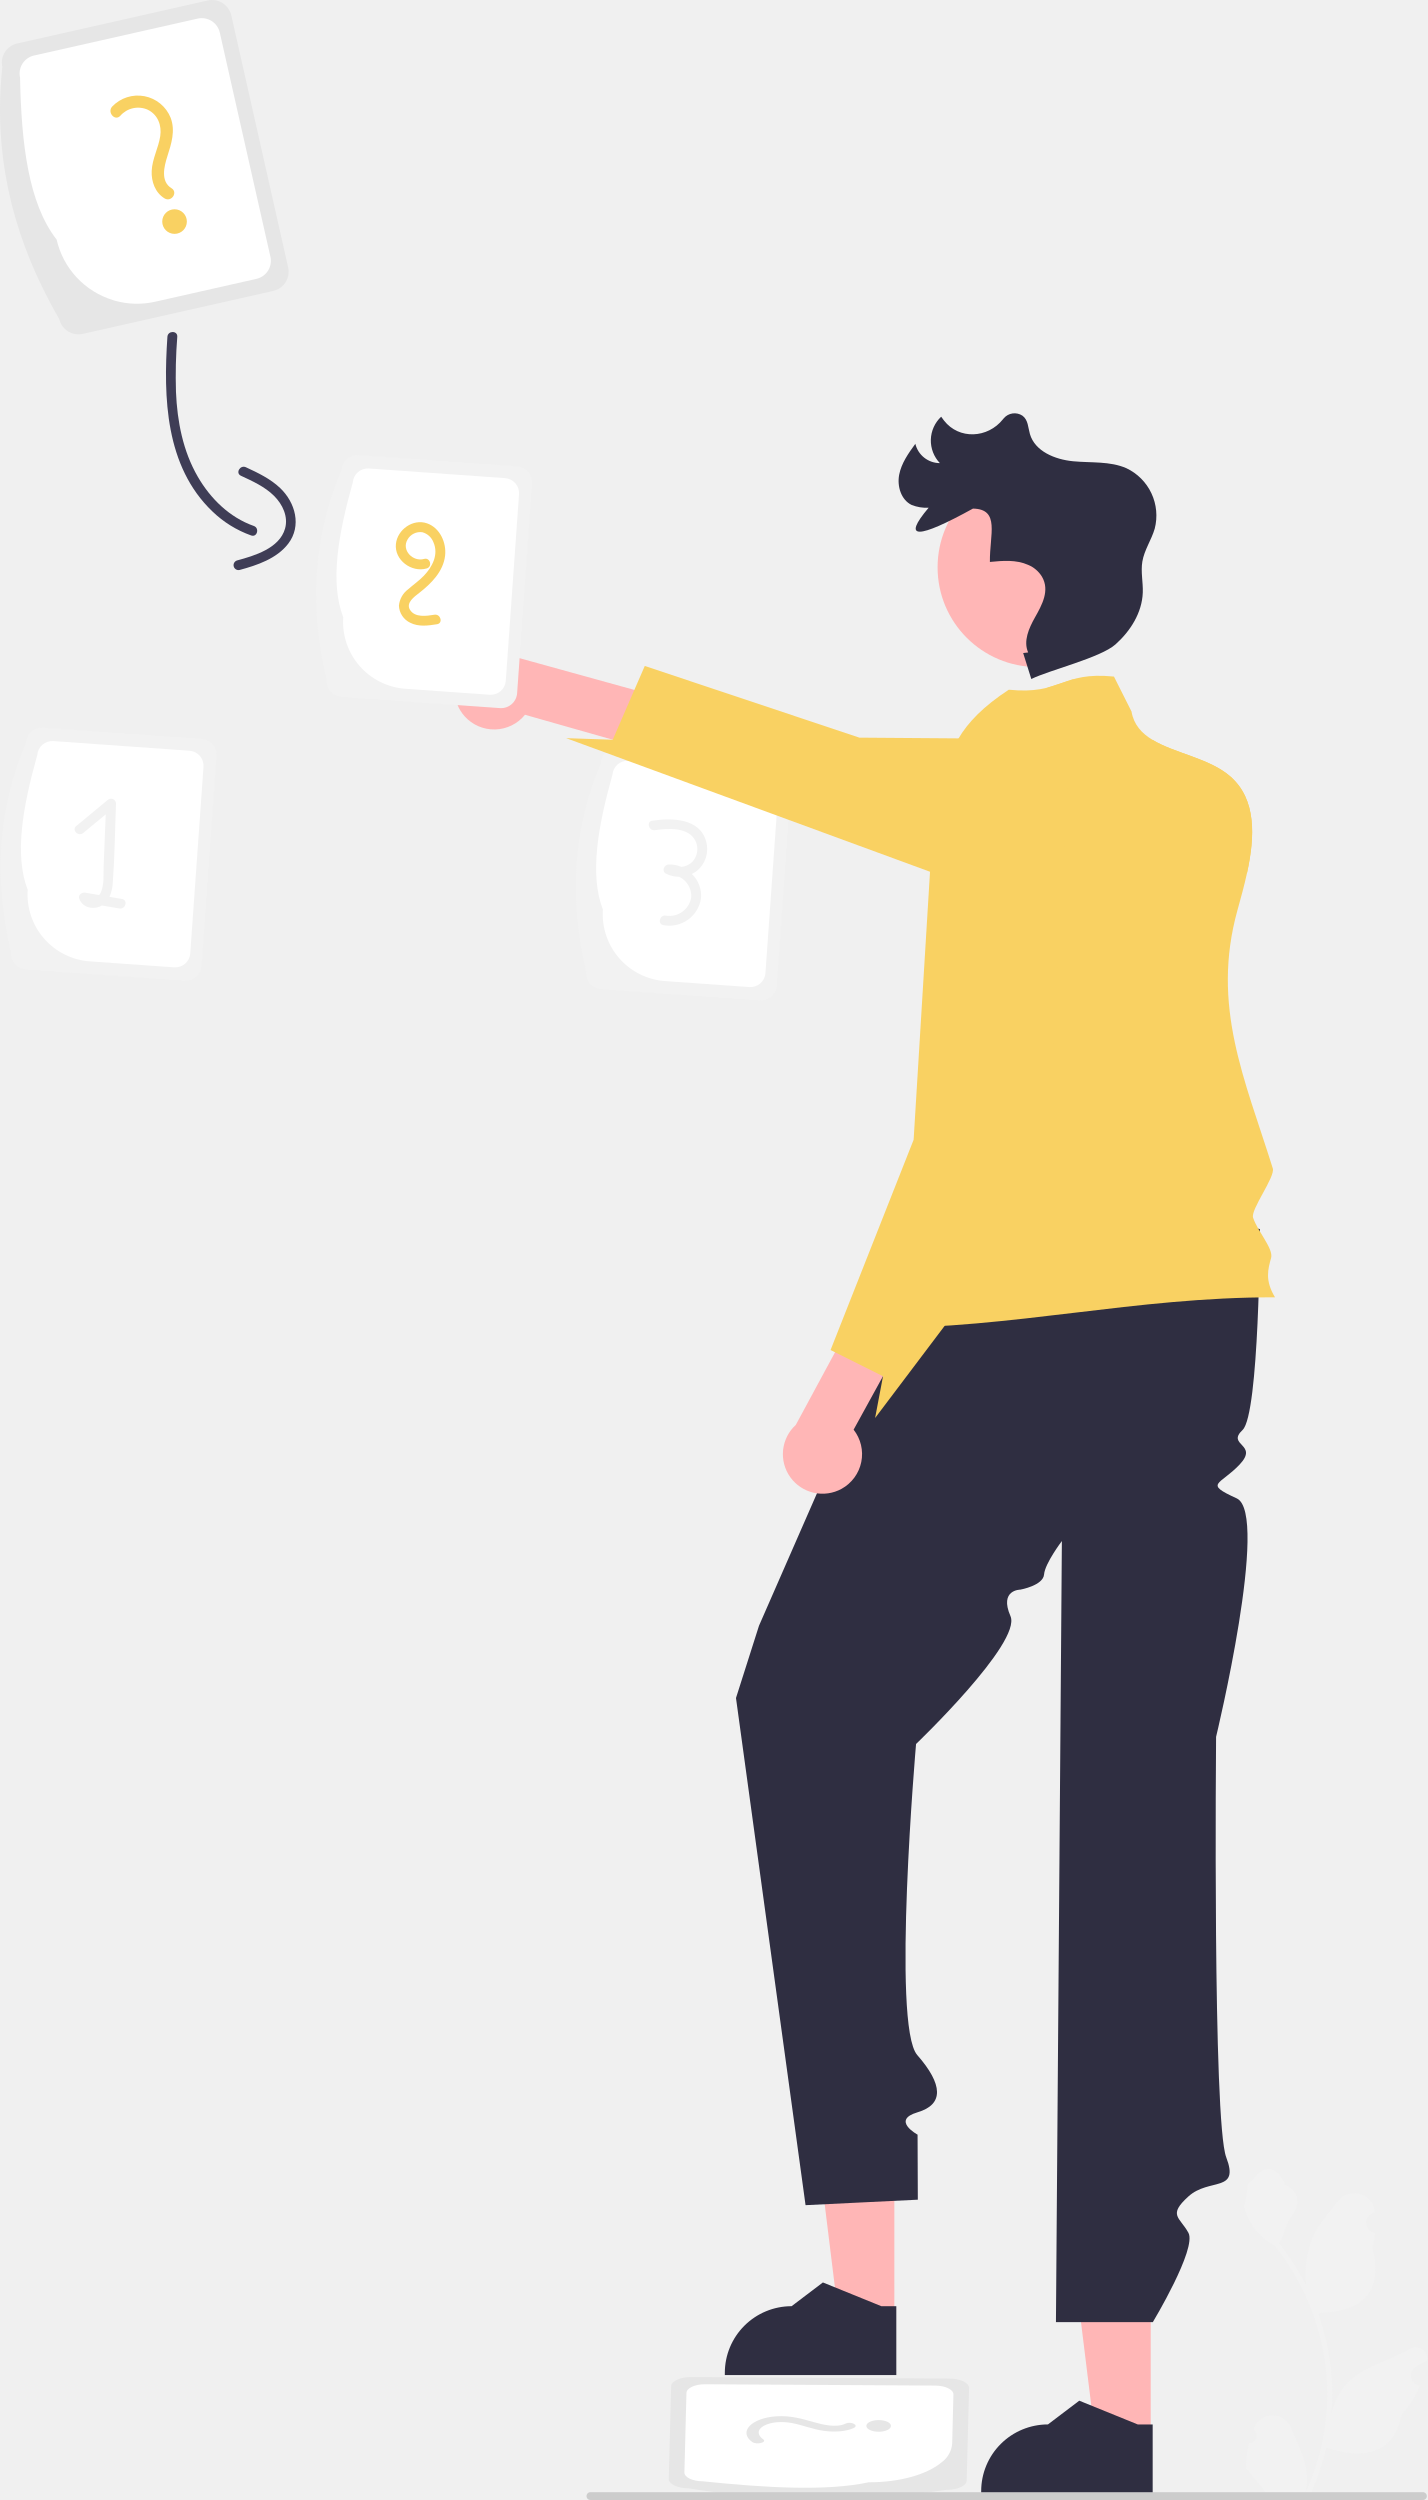
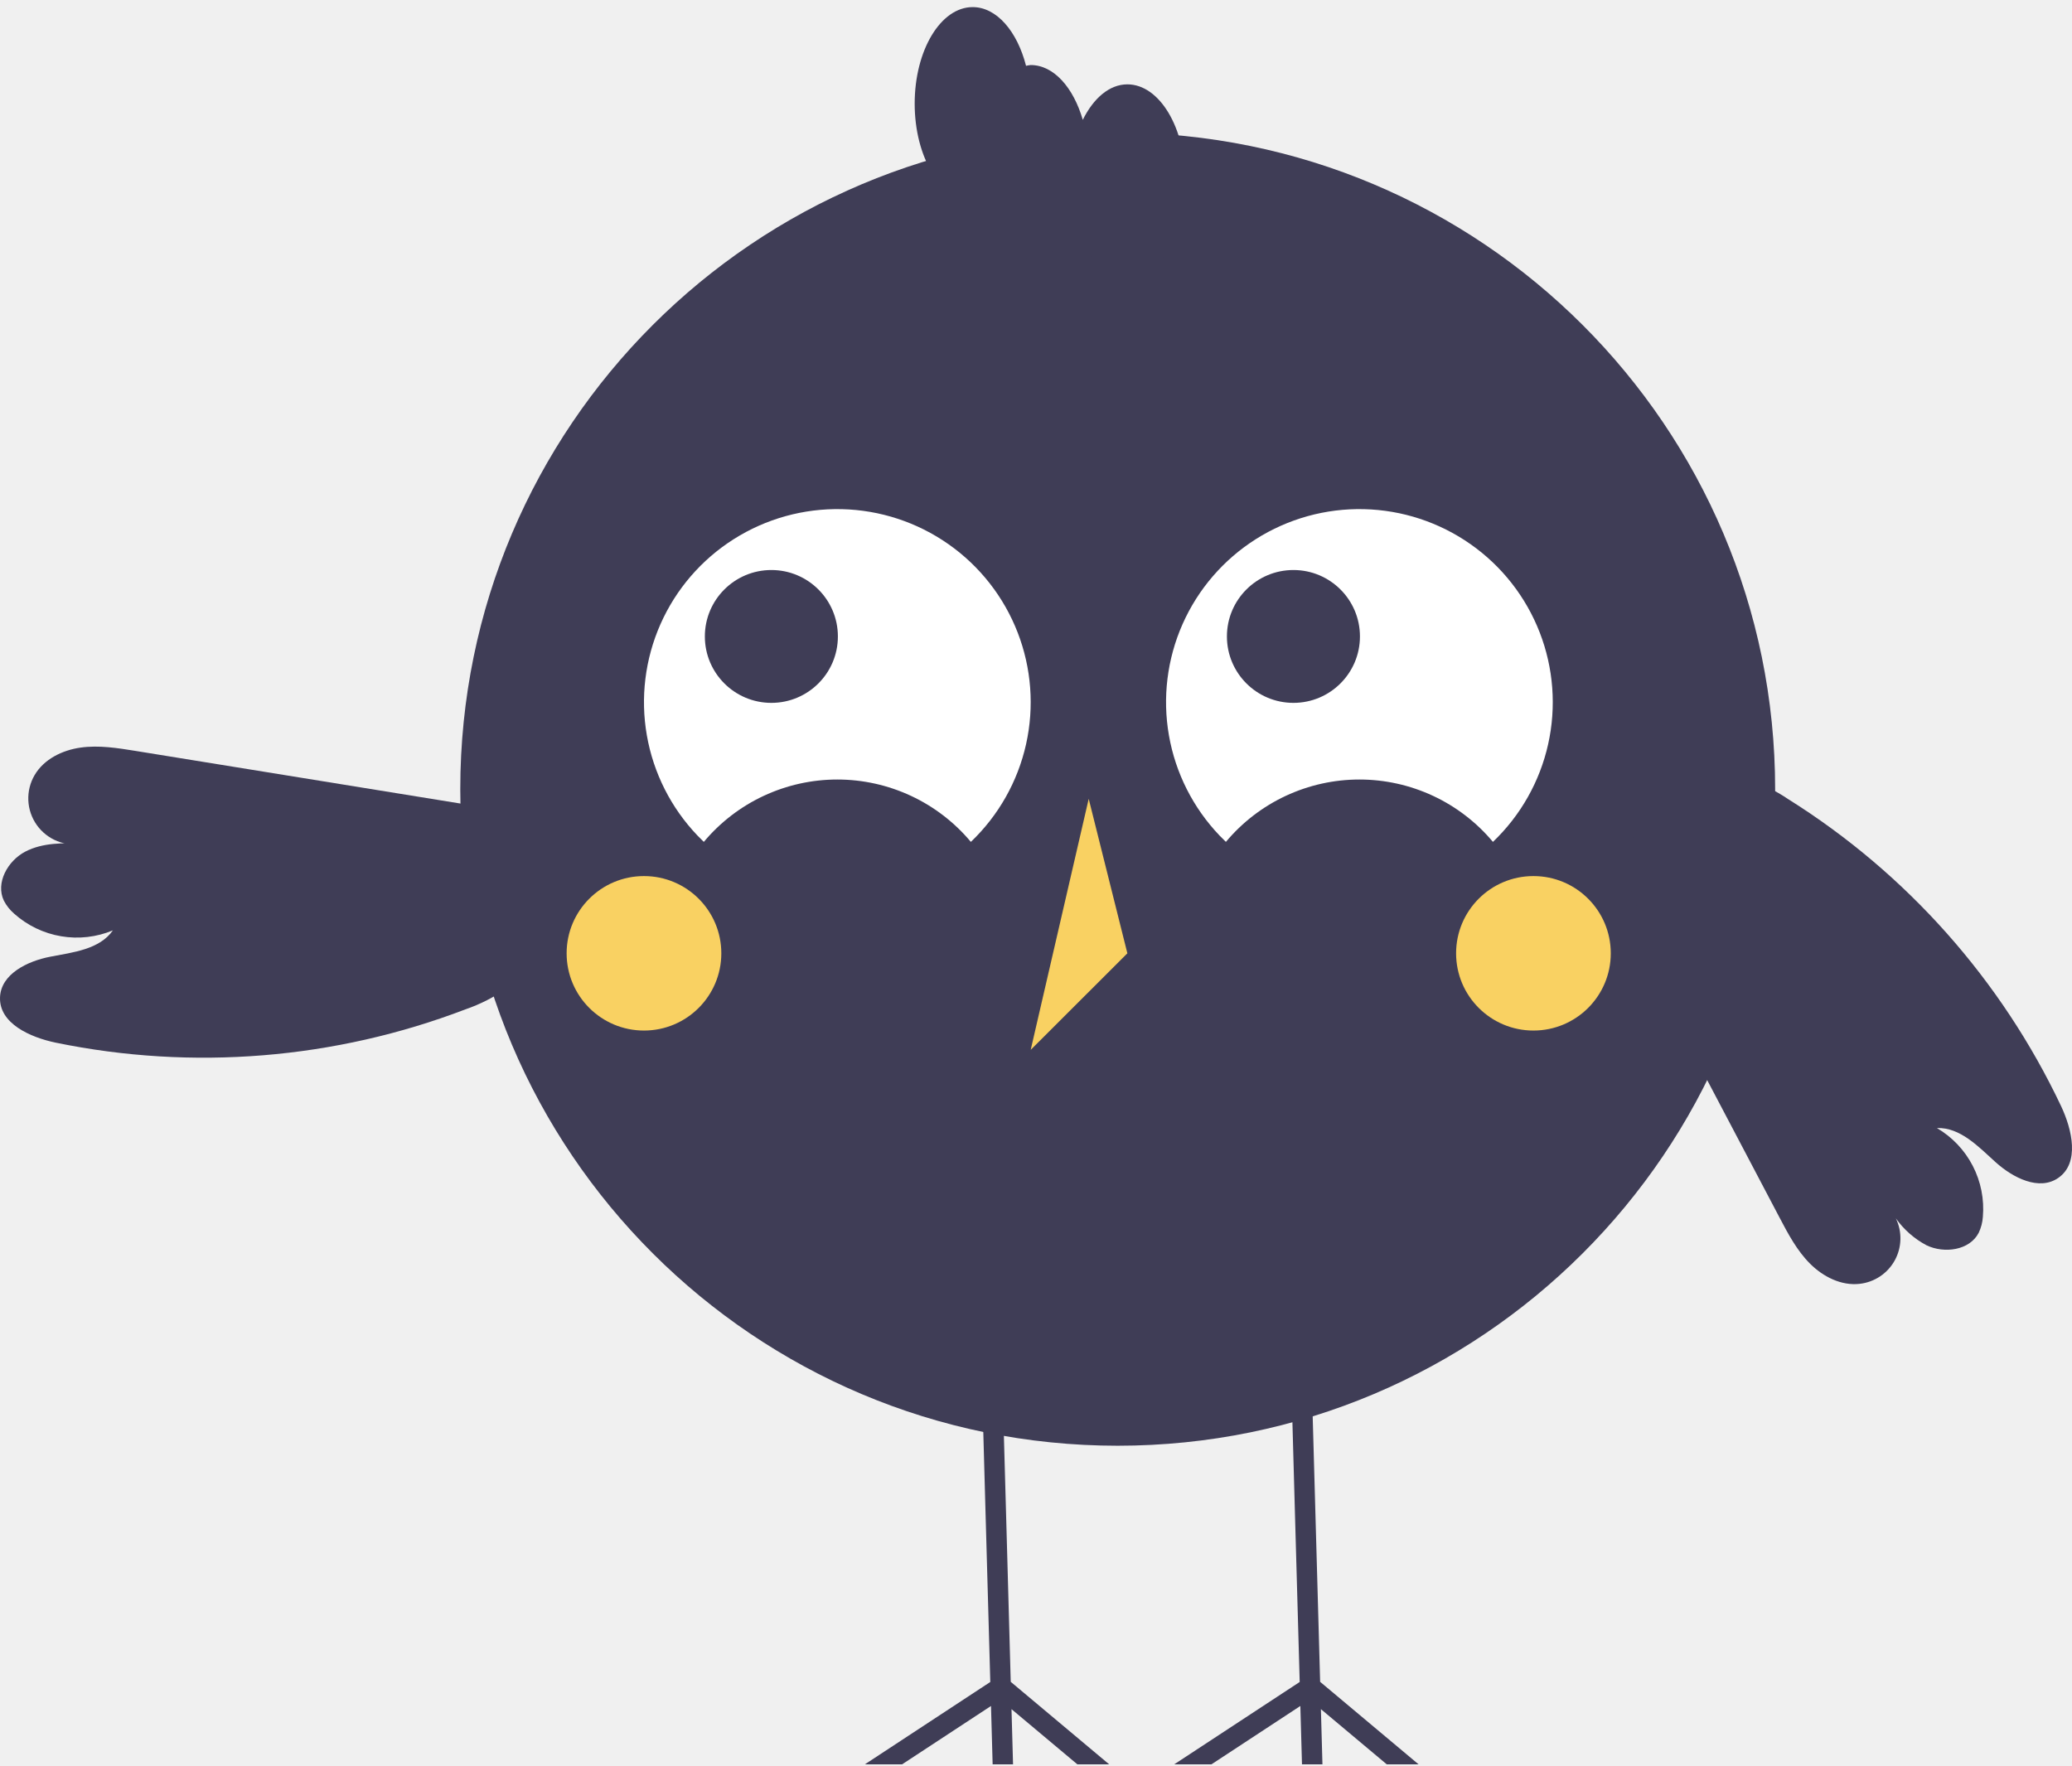
- <svg xmlns="http://www.w3.org/2000/svg" width="161" height="282" viewBox="0 0 161 282" fill="none">
-   <g clip-path="url(#clip0_8_75)">
-     <path d="M32.502 30.159L27.668 8.72L26.091 1.735C25.96 1.159 25.605 0.659 25.105 0.344C24.605 0.029 24 -0.075 23.423 0.056L21.042 0.594L1.943 4.9C1.658 4.964 1.388 5.084 1.149 5.252C0.91 5.421 0.707 5.635 0.551 5.881C0.395 6.128 0.289 6.404 0.239 6.691C0.19 6.979 0.197 7.274 0.262 7.559C-0.763 17.098 1.261 25.898 5.655 34.134C5.979 34.75 6.323 35.366 6.68 35.982C6.775 36.408 6.994 36.796 7.31 37.097C7.576 37.351 7.9 37.535 8.254 37.634C8.609 37.732 8.982 37.742 9.341 37.661L11.846 37.097L13.39 36.747L30.822 32.817C31.397 32.687 31.898 32.334 32.213 31.836C32.528 31.337 32.632 30.734 32.502 30.159Z" fill="#E6E6E6" />
-     <path d="M30.504 28.965L25.896 8.57L24.793 3.674C24.671 3.135 24.34 2.666 23.873 2.371C23.406 2.076 22.84 1.978 22.301 2.098L20.834 2.429L3.838 6.262C3.298 6.383 2.829 6.714 2.533 7.181C2.238 7.648 2.14 8.213 2.261 8.752C2.41 16.177 3.189 22.915 6.388 27.026C6.752 28.625 7.534 30.1 8.653 31.299C9.773 32.499 11.19 33.38 12.761 33.855C12.8 33.868 12.832 33.881 12.871 33.894C12.897 33.9 12.93 33.913 12.956 33.92C14.434 34.335 15.994 34.376 17.492 34.036L28.927 31.455C29.466 31.334 29.935 31.003 30.231 30.536C30.526 30.07 30.625 29.504 30.504 28.965Z" fill="white" />
-     <path d="M13.57 13.062C13.947 12.628 14.453 12.328 15.014 12.206C15.575 12.084 16.161 12.146 16.683 12.384C17.817 12.95 18.257 14.154 18.076 15.352C17.874 16.69 17.174 17.908 17.111 19.277C17.055 20.476 17.503 21.736 18.566 22.381C19.328 22.844 20.113 21.698 19.347 21.233C18.086 20.468 18.51 18.787 18.875 17.64C19.332 16.207 19.808 14.747 19.243 13.272C18.993 12.654 18.592 12.108 18.076 11.685C17.561 11.262 16.948 10.975 16.293 10.851C15.637 10.726 14.961 10.767 14.326 10.97C13.691 11.174 13.117 11.533 12.657 12.016C12.056 12.664 12.961 13.718 13.57 13.062Z" fill="#F9D162" />
-     <path d="M19.689 26.381C20.456 26.381 21.078 25.76 21.078 24.993C21.078 24.227 20.456 23.605 19.689 23.605C18.922 23.605 18.3 24.227 18.3 24.993C18.3 25.76 18.922 26.381 19.689 26.381Z" fill="#F9D162" />
-     <path d="M107.114 268.304L85.123 268.173L77.959 268.131C76.728 268.124 75.718 268.592 75.705 269.176L75.676 270.333L75.435 279.612C75.416 280.192 76.402 280.674 77.633 280.68C86.603 282.146 95.74 282.294 104.753 281.119C105.428 281.038 106.107 280.948 106.79 280.85C107.206 280.856 107.622 280.8 108.021 280.683C108.63 280.495 109.031 280.174 109.042 279.808L109.074 278.591L109.092 277.841L109.312 269.372C109.326 268.788 108.339 268.31 107.114 268.304Z" fill="#E6E6E6" />
-     <path d="M105.489 269.094L84.567 268.973L79.545 268.943C78.394 268.936 77.447 269.373 77.433 269.918L77.414 270.631L77.2 278.889C77.186 279.434 78.107 279.883 79.258 279.89C86.52 280.639 93.26 281.021 98.004 279.999C101.458 280.016 104.505 279.134 106.13 277.813C106.152 277.796 106.172 277.782 106.194 277.766C106.206 277.755 106.226 277.741 106.239 277.73C106.57 277.486 106.845 277.175 107.046 276.816C107.247 276.458 107.37 276.061 107.405 275.651L107.547 270.095C107.561 269.55 106.64 269.101 105.489 269.094Z" fill="white" />
-     <path d="M86.079 275.15C85.437 274.695 85.37 274.076 86.141 273.64C86.955 273.18 88.23 273.109 89.353 273.325C90.609 273.566 91.632 274.022 92.95 274.202C94.104 274.36 95.434 274.292 96.309 273.873C96.937 273.573 96.004 273.085 95.373 273.387C94.336 273.884 92.797 273.503 91.766 273.208C90.478 272.84 89.167 272.46 87.599 272.558C84.747 272.736 83.259 274.328 84.848 275.456C85.34 275.805 86.576 275.503 86.079 275.15V275.15Z" fill="#E6E6E6" />
-     <path d="M99.113 274.301C99.88 274.301 100.502 274.007 100.502 273.643C100.502 273.279 99.88 272.985 99.113 272.985C98.346 272.985 97.724 273.279 97.724 273.643C97.724 274.007 98.346 274.301 99.113 274.301Z" fill="#E6E6E6" />
-     <path d="M1.246 107.422C-0.665 99.403 -0.346 91.504 2.926 83.766C2.96 83.287 3.183 82.841 3.546 82.527C3.909 82.212 4.382 82.055 4.861 82.088L22.74 83.356C23.219 83.39 23.665 83.613 23.98 83.976C24.294 84.338 24.452 84.811 24.419 85.29L22.739 108.946C22.705 109.425 22.481 109.87 22.119 110.185C21.756 110.499 21.283 110.657 20.804 110.624L2.925 109.356C2.446 109.322 2 109.099 1.685 108.736C1.37 108.373 1.212 107.901 1.246 107.422Z" fill="#F2F2F2" />
-     <path d="M3.125 100.374C1.595 96.422 2.573 90.987 4.204 85.166C4.237 84.717 4.446 84.3 4.786 84.005C5.125 83.711 5.568 83.563 6.017 83.594L21.383 84.684C21.831 84.716 22.249 84.925 22.544 85.265C22.838 85.604 22.986 86.047 22.955 86.495L21.46 107.546C21.428 107.994 21.219 108.412 20.879 108.706C20.539 109.001 20.096 109.149 19.648 109.117L10.129 108.442C8.13 108.298 6.27 107.368 4.957 105.855C3.644 104.343 2.985 102.372 3.125 100.374Z" fill="white" />
-     <path d="M13.762 101.405C13.293 101.325 12.824 101.244 12.354 101.164C12.57 100.654 12.695 100.11 12.723 99.556C12.945 96.596 12.967 93.607 13.086 90.64C13.083 90.532 13.049 90.426 12.987 90.337C12.925 90.248 12.839 90.178 12.739 90.136C12.638 90.095 12.528 90.083 12.421 90.103C12.315 90.123 12.216 90.173 12.137 90.247C10.958 91.223 9.779 92.198 8.601 93.174C8.049 93.63 8.839 94.413 9.387 93.96C10.233 93.26 11.079 92.559 11.925 91.859C11.847 93.803 11.77 95.747 11.692 97.691C11.655 98.624 11.768 99.757 11.386 100.634C11.334 100.752 11.266 100.863 11.183 100.963C10.664 100.873 10.144 100.784 9.624 100.695C9.251 100.631 8.776 100.943 8.94 101.379C9.298 102.327 10.352 102.626 11.256 102.261C11.336 102.225 11.413 102.184 11.487 102.137L13.467 102.477C14.167 102.597 14.467 101.526 13.762 101.405Z" fill="#F2F2F2" />
-     <path d="M66.127 109.645C64.216 101.626 64.534 93.727 67.806 85.989C67.841 85.51 68.064 85.064 68.427 84.75C68.79 84.435 69.263 84.277 69.742 84.311L87.621 85.579C88.1 85.613 88.546 85.836 88.861 86.199C89.175 86.561 89.333 87.034 89.3 87.513L87.62 111.169C87.585 111.648 87.362 112.093 86.999 112.408C86.636 112.722 86.164 112.88 85.684 112.847L67.806 111.579C67.326 111.544 66.881 111.321 66.566 110.959C66.251 110.596 66.093 110.124 66.127 109.645Z" fill="#F2F2F2" />
-     <path d="M68.005 102.597C66.476 98.645 67.454 93.21 69.085 87.388C69.118 86.94 69.327 86.523 69.666 86.228C70.006 85.934 70.449 85.786 70.898 85.817L86.263 86.907C86.712 86.939 87.13 87.148 87.424 87.487C87.719 87.827 87.867 88.27 87.836 88.718L86.341 109.769C86.309 110.217 86.1 110.634 85.76 110.929C85.42 111.224 84.977 111.371 84.528 111.34L75.01 110.665C73.011 110.521 71.151 109.591 69.838 108.078C68.525 106.566 67.866 104.594 68.005 102.597Z" fill="white" />
-     <path d="M78.036 98.583C78.24 98.488 78.433 98.371 78.612 98.234C79.089 97.841 79.441 97.319 79.626 96.73C79.812 96.142 79.822 95.512 79.656 94.918C78.935 92.271 75.767 92.255 73.58 92.573C72.874 92.676 73.174 93.747 73.875 93.645C75.349 93.43 77.664 93.257 78.456 94.866C78.636 95.244 78.701 95.667 78.641 96.081C78.58 96.496 78.398 96.883 78.117 97.194C77.781 97.531 77.339 97.741 76.865 97.789C76.407 97.589 75.909 97.496 75.409 97.517C74.894 97.541 74.606 98.29 75.128 98.553C75.59 98.783 76.099 98.903 76.615 98.903C77.043 99.109 77.4 99.437 77.642 99.846C77.884 100.254 77.999 100.725 77.974 101.199C77.925 101.524 77.812 101.835 77.642 102.116C77.472 102.397 77.248 102.641 76.983 102.835C76.718 103.029 76.417 103.169 76.098 103.246C75.778 103.323 75.447 103.337 75.123 103.286C74.424 103.145 74.125 104.217 74.827 104.358C75.306 104.448 75.799 104.44 76.275 104.335C76.752 104.23 77.202 104.03 77.599 103.746C77.995 103.463 78.331 103.102 78.584 102.686C78.838 102.269 79.004 101.806 79.074 101.323C79.118 100.818 79.048 100.309 78.868 99.835C78.688 99.361 78.404 98.933 78.036 98.583Z" fill="#F2F2F2" />
-     <path d="M100.882 261.35L94.592 261.349L91.6 237.104L100.883 237.105L100.882 261.35Z" fill="#FFB6B6" />
-     <path d="M101.104 267.907L81.76 267.906V267.662C81.76 265.666 82.553 263.753 83.965 262.342C85.377 260.931 87.292 260.138 89.289 260.138H89.29L92.823 257.46L99.415 260.139L101.104 260.139L101.104 267.907Z" fill="#2F2E41" />
-     <path d="M129.801 274.687L123.51 274.686L120.518 250.441L129.802 250.442L129.801 274.687Z" fill="#FFB6B6" />
-     <path d="M130.022 281.244L110.678 281.243V280.999C110.678 279.004 111.472 277.09 112.884 275.679C114.296 274.268 116.211 273.476 118.207 273.475H118.208L121.741 270.797L128.334 273.476L130.022 273.476L130.022 281.244Z" fill="#2F2E41" />
-     <path d="M52.407 80.794C52.839 81.277 53.371 81.66 53.966 81.917C54.561 82.174 55.204 82.299 55.852 82.283C56.5 82.267 57.136 82.11 57.718 81.824C58.299 81.538 58.812 81.129 59.219 80.626L80.668 86.727L83.815 81.213L58.287 74.154C57.388 73.531 56.292 73.259 55.206 73.39C54.12 73.521 53.12 74.046 52.396 74.864C51.671 75.683 51.272 76.739 51.274 77.832C51.276 78.924 51.679 79.979 52.407 80.794Z" fill="#FFB6B6" />
-     <path d="M108.183 131.822L85.614 183.385L83.019 191.535L90.866 248.743L103.53 248.125L103.502 240.789C103.502 240.789 100.488 239.156 103.492 238.269C106.496 237.381 106.37 235.129 103.467 231.81C100.564 228.49 103.331 196.722 103.331 196.722C103.331 196.722 115.283 185.285 113.981 182.298C112.679 179.31 115.096 179.31 115.096 179.31C115.096 179.31 117.673 178.849 117.771 177.598C117.869 176.346 119.779 173.829 119.779 173.829L119.11 261.937H130.038C130.038 261.937 135.034 253.641 134.052 251.856C133.07 250.07 131.697 249.895 134.052 247.76C136.407 245.625 139.863 247.372 138.32 243.349C136.778 239.327 137.174 195.916 137.174 195.916C137.174 195.916 143.253 170.725 139.497 169.014C135.741 167.304 137.609 167.545 139.826 165.202C142.044 162.858 138.283 163.072 140.164 161.298C142.044 159.524 142.12 138.643 142.12 138.643L108.183 131.822Z" fill="#2F2E41" />
-     <path d="M143.822 146.338C128.002 146.3 114.429 149.853 98.609 149.816C99.64 142.689 103.242 131.516 104.272 124.387C105.721 114.359 104.597 108.374 106.043 98.346C106.187 97.364 106.328 96.386 106.469 95.405C107.04 91.441 105.672 87.477 108.126 83.29C109.172 81.504 110.911 79.682 113.791 77.8C119.775 78.407 119.671 75.71 125.655 76.318L127.635 80.26C127.887 81.756 128.795 82.731 130.026 83.468C132.558 84.998 136.459 85.531 138.802 87.602C141.746 90.203 141.549 94.364 140.674 98.424C140.363 99.869 139.966 101.299 139.592 102.644C136.578 113.479 140.43 121.745 143.571 131.796C143.869 132.749 141.048 136.435 141.347 137.353C141.854 138.909 143.668 140.845 143.379 141.897C143.022 143.199 142.665 144.424 143.822 146.338Z" fill="#F9D162" />
-     <path d="M140.674 98.424L106.043 98.346L104.93 98.343L63.86 83.264L69.116 83.442L71.556 77.822L72.731 75.121L96.937 83.205L108.126 83.29L129.222 83.446C129.492 83.449 129.759 83.457 130.026 83.468C132.558 84.998 136.459 85.531 138.802 87.602C141.746 90.203 141.549 94.364 140.674 98.424Z" fill="#F9D162" />
-     <path d="M117.014 75.243C123.229 75.243 128.268 70.208 128.268 63.997C128.268 57.786 123.229 52.751 117.014 52.751C110.798 52.751 105.76 57.786 105.76 63.997C105.76 70.208 110.798 75.243 117.014 75.243Z" fill="#FFB6B6" />
-     <path d="M115.414 73.663L116.331 76.592C118.364 75.589 124.131 74.198 125.824 72.691C127.516 71.184 128.826 69.105 128.906 66.841C128.947 65.672 128.664 64.492 128.858 63.339C129.078 62.035 129.883 60.905 130.252 59.635C130.596 58.306 130.467 56.897 129.885 55.653C129.303 54.408 128.305 53.405 127.063 52.817C125.197 51.997 123.064 52.227 121.036 52.029C119.008 51.831 116.745 50.915 116.175 48.96C115.961 48.229 115.986 47.367 115.332 46.889C115.004 46.67 114.606 46.58 114.215 46.636C113.824 46.692 113.468 46.892 113.215 47.195C113.185 47.229 113.156 47.263 113.129 47.298C111.412 49.45 108.176 49.61 106.483 47.439C106.373 47.297 106.266 47.152 106.164 47.004C105.808 47.337 105.522 47.737 105.322 48.181C105.122 48.625 105.012 49.105 104.998 49.592C104.985 50.078 105.068 50.563 105.243 51.018C105.418 51.472 105.681 51.888 106.018 52.24C105.379 52.24 104.758 52.025 104.256 51.629C103.753 51.234 103.399 50.68 103.251 50.059C102.474 51.131 101.677 52.249 101.427 53.548C101.177 54.848 101.641 56.385 102.834 56.96C103.442 57.201 104.096 57.308 104.749 57.274C101.673 60.911 103.519 60.806 109.75 57.369C112.841 57.427 111.62 60.298 111.66 63.387C113.115 63.247 114.614 63.111 115.989 63.723C116.63 63.992 117.17 64.456 117.533 65.049C118.442 66.609 117.54 68.231 116.741 69.651C116.058 70.864 115.41 72.325 115.977 73.597" fill="#2F2E41" />
-     <path d="M94.932 167.939C95.499 167.626 95.991 167.193 96.374 166.671C96.758 166.149 97.023 165.55 97.152 164.915C97.281 164.281 97.27 163.626 97.121 162.996C96.972 162.366 96.687 161.775 96.287 161.266L107.023 141.735L102.347 137.439L89.765 160.73C88.957 161.467 88.448 162.474 88.333 163.561C88.219 164.648 88.507 165.739 89.144 166.627C89.781 167.516 90.722 168.14 91.788 168.382C92.855 168.624 93.974 168.466 94.932 167.939L94.932 167.939Z" fill="#FFB6B6" />
-     <path d="M121.117 76.603L118.615 121.401L106.558 149.553L98.711 159.952L99.603 155.24L94.194 152.536L93.686 152.284L100.885 134.06L103.058 128.562L104.07 112.013L105.027 96.364C105.192 93.671 105.914 91.042 107.148 88.642C108.383 86.242 110.102 84.125 112.197 82.423L118.203 77.548L121.117 76.603Z" fill="#F9D162" />
-     <path d="M36.837 76.672C34.927 68.653 35.245 60.755 38.517 53.016C38.552 52.538 38.775 52.092 39.138 51.778C39.501 51.463 39.974 51.305 40.453 51.339L58.332 52.606C58.811 52.641 59.257 52.864 59.571 53.226C59.886 53.589 60.044 54.062 60.011 54.54L58.331 78.197C58.296 78.675 58.073 79.121 57.71 79.435C57.347 79.75 56.875 79.908 56.395 79.874L38.517 78.607C38.037 78.572 37.592 78.349 37.277 77.987C36.962 77.624 36.804 77.151 36.837 76.672Z" fill="#F2F2F2" />
-     <path d="M38.716 69.625C37.187 65.673 38.165 60.238 39.796 54.416C39.829 53.968 40.038 53.551 40.377 53.256C40.717 52.962 41.16 52.814 41.609 52.845L56.974 53.934C57.423 53.967 57.84 54.176 58.135 54.515C58.43 54.855 58.578 55.297 58.547 55.746L57.052 76.797C57.02 77.245 56.811 77.662 56.471 77.957C56.131 78.251 55.688 78.399 55.239 78.368L45.721 77.693C43.722 77.549 41.862 76.619 40.549 75.106C39.236 73.594 38.577 71.622 38.716 69.625Z" fill="white" />
-     <path d="M48.165 59.031C46.59 58.485 44.839 59.73 44.66 61.343C44.457 63.173 46.426 64.617 48.131 64.12C48.817 63.92 48.525 62.847 47.835 63.048C46.586 63.412 45.253 62.064 45.971 60.859C46.134 60.568 46.383 60.333 46.682 60.187C46.982 60.04 47.319 59.988 47.649 60.038C47.93 60.116 48.188 60.258 48.403 60.453C48.618 60.648 48.785 60.891 48.889 61.162C49.502 62.543 48.774 63.944 47.808 64.948C47.257 65.52 46.611 65.965 46.017 66.487C45.729 66.704 45.489 66.98 45.314 67.296C45.139 67.613 45.032 67.962 44.999 68.322C45.015 68.727 45.141 69.12 45.364 69.458C45.587 69.796 45.898 70.067 46.264 70.242C47.213 70.729 48.291 70.574 49.3 70.412C50.005 70.299 49.706 69.228 49.005 69.34C48.122 69.482 46.801 69.697 46.242 68.778C45.763 67.991 46.75 67.299 47.287 66.88C48.638 65.828 50.004 64.469 50.207 62.679C50.373 61.213 49.627 59.538 48.165 59.031Z" fill="#F9D162" />
-     <path d="M140.884 275.579C141.056 275.587 141.227 275.541 141.372 275.449C141.518 275.357 141.632 275.222 141.699 275.063C141.765 274.904 141.781 274.728 141.744 274.56C141.708 274.392 141.62 274.238 141.493 274.121L141.436 273.892C141.443 273.874 141.451 273.856 141.459 273.837C141.632 273.428 141.923 273.078 142.295 272.833C142.667 272.588 143.102 272.458 143.548 272.46C143.993 272.462 144.428 272.595 144.798 272.842C145.168 273.09 145.456 273.442 145.626 273.853C146.308 275.493 147.176 277.137 147.39 278.871C147.484 279.638 147.444 280.415 147.272 281.168C148.873 277.679 149.705 273.886 149.71 270.046C149.71 269.083 149.657 268.12 149.55 267.163C149.461 266.378 149.338 265.599 149.181 264.825C148.323 260.627 146.48 256.693 143.805 253.344C142.51 252.638 141.463 251.553 140.804 250.234C140.566 249.76 140.397 249.253 140.304 248.731C140.45 248.75 140.855 246.527 140.745 246.391C140.948 246.082 141.312 245.929 141.535 245.627C142.64 244.129 144.164 244.391 144.959 246.427C146.658 247.283 146.674 248.704 145.632 250.071C144.969 250.94 144.878 252.117 144.296 253.048C144.356 253.124 144.418 253.198 144.478 253.275C145.572 254.681 146.526 256.191 147.325 257.783C147.131 256 147.363 254.195 148.003 252.519C148.651 250.956 149.866 249.641 150.935 248.29C151.218 247.927 151.603 247.656 152.04 247.512C152.477 247.367 152.947 247.355 153.39 247.477C153.834 247.599 154.232 247.85 154.533 248.198C154.834 248.546 155.025 248.976 155.082 249.432C155.084 249.452 155.086 249.472 155.088 249.492C154.929 249.581 154.774 249.677 154.622 249.777C154.43 249.905 154.282 250.087 154.197 250.3C154.111 250.514 154.092 250.748 154.141 250.972C154.191 251.196 154.308 251.4 154.475 251.558C154.643 251.715 154.854 251.817 155.082 251.852L155.105 251.856C155.048 252.428 154.948 252.995 154.806 253.553C156.178 258.856 153.215 260.788 148.984 260.875C148.891 260.923 148.8 260.97 148.707 261.016C149.51 263.291 150.014 265.66 150.206 268.065C150.314 269.484 150.308 270.909 150.186 272.327L150.194 272.277C150.5 270.7 151.342 269.278 152.576 268.249C154.41 266.744 157 266.19 158.978 264.98C159.189 264.845 159.433 264.773 159.683 264.773C159.933 264.772 160.178 264.843 160.388 264.977C160.599 265.111 160.768 265.302 160.873 265.528C160.979 265.754 161.018 266.006 160.985 266.254L160.977 266.306C160.682 266.426 160.395 266.565 160.117 266.72C159.958 266.81 159.802 266.905 159.65 267.006C159.459 267.133 159.311 267.316 159.225 267.529C159.14 267.742 159.12 267.976 159.17 268.201C159.22 268.425 159.336 268.629 159.504 268.786C159.672 268.943 159.883 269.046 160.11 269.081L160.134 269.085C160.15 269.087 160.165 269.089 160.182 269.092C159.678 270.294 158.971 271.4 158.091 272.363C157.233 276.993 153.547 277.432 149.605 276.084H149.602C149.17 277.962 148.543 279.79 147.732 281.539H141.051C141.027 281.465 141.006 281.389 140.984 281.314C141.602 281.353 142.223 281.316 142.833 281.204C142.337 280.597 141.841 279.984 141.346 279.376C141.335 279.365 141.324 279.353 141.314 279.34C141.063 279.029 140.809 278.721 140.558 278.409L140.558 278.409C140.544 277.456 140.654 276.504 140.883 275.579L140.884 275.579Z" fill="#F2F2F2" />
-     <path d="M66.159 281.559C66.159 281.617 66.17 281.675 66.192 281.728C66.214 281.782 66.247 281.83 66.288 281.871C66.329 281.912 66.377 281.945 66.431 281.967C66.485 281.989 66.542 282 66.6 282H160.507C160.624 282 160.736 281.954 160.819 281.871C160.902 281.788 160.948 281.676 160.948 281.559C160.948 281.442 160.902 281.33 160.819 281.247C160.736 281.165 160.624 281.118 160.507 281.118H66.6C66.542 281.118 66.485 281.129 66.431 281.152C66.377 281.174 66.329 281.206 66.288 281.247C66.247 281.288 66.214 281.337 66.192 281.39C66.17 281.444 66.159 281.501 66.159 281.559Z" fill="#CCCCCC" />
-     <path d="M18.884 37.986C18.42 44.837 18.643 52.613 23.966 57.696C25.213 58.898 26.702 59.82 28.334 60.401C29.01 60.639 29.301 59.566 28.63 59.329C25.895 58.366 23.744 56.25 22.311 53.775C20.631 50.874 19.99 47.528 19.85 44.211C19.785 42.135 19.834 40.057 19.997 37.986C20.045 37.272 18.933 37.275 18.884 37.986V37.986Z" fill="#3F3D56" />
-     <path d="M27.175 53.664C28.494 54.277 29.877 54.9 30.921 55.941C31.873 56.891 32.538 58.276 32.152 59.63C31.519 61.852 28.701 62.689 26.736 63.219C26.598 63.262 26.483 63.357 26.413 63.484C26.344 63.61 26.327 63.759 26.366 63.898C26.404 64.037 26.495 64.155 26.619 64.229C26.743 64.302 26.891 64.324 27.031 64.291C29.008 63.758 31.224 63.014 32.516 61.323C34.043 59.322 33.318 56.685 31.602 55.053C30.496 54.001 29.105 53.34 27.736 52.705C27.091 52.405 26.526 53.363 27.175 53.664H27.175Z" fill="#3F3D56" />
-   </g>
-   <defs>
-     <clipPath id="clip0_8_75">
-       <rect width="161" height="282" fill="white" />
-     </clipPath>
-   </defs>
+ <svg xmlns="http://www.w3.org/2000/svg" width="203" height="173" viewBox="0 0 203 173" fill="none">
+   <path d="M109.505 141.656C145.078 141.656 173.916 112.854 173.916 77.325C173.916 41.797 145.078 12.995 109.505 12.995C73.933 12.995 45.095 41.797 45.095 77.325C45.095 112.854 73.933 141.656 109.505 141.656Z" fill="#3F3D56" />
+   <path d="M68.955 82.49C70.555 80.577 72.556 79.038 74.816 77.982C77.076 76.927 79.541 76.379 82.037 76.379C84.532 76.379 86.997 76.927 89.257 77.982C91.517 79.038 93.518 80.577 95.118 82.49C97.828 79.906 99.71 76.577 100.526 72.924C101.342 69.272 101.055 65.46 99.702 61.971C98.349 58.481 95.99 55.47 92.924 53.32C89.858 51.169 86.222 49.975 82.476 49.888C78.73 49.801 75.043 50.826 71.88 52.832C68.717 54.838 66.221 57.736 64.707 61.159C63.194 64.583 62.73 68.377 63.376 72.063C64.021 75.75 65.746 79.162 68.334 81.869C68.536 82.08 68.743 82.287 68.955 82.49Z" fill="white" />
+   <path d="M120.105 82.49C121.704 80.577 123.705 79.038 125.965 77.982C128.226 76.927 130.69 76.379 133.186 76.379C135.681 76.379 138.146 76.927 140.406 77.982C142.666 79.038 144.667 80.577 146.267 82.49C148.977 79.906 150.859 76.577 151.675 72.924C152.491 69.272 152.204 65.46 150.851 61.971C149.498 58.481 147.139 55.47 144.073 53.32C141.007 51.169 137.371 49.975 133.625 49.888C129.879 49.801 126.192 50.826 123.029 52.832C119.866 54.838 117.37 57.736 115.856 61.159C114.343 64.583 113.879 68.377 114.525 72.063C115.17 75.75 116.896 79.162 119.483 81.869C119.685 82.08 119.892 82.287 120.105 82.49Z" fill="white" />
+   <path d="M75.574 68.869C79.173 68.869 82.09 65.956 82.09 62.361C82.09 58.766 79.173 55.852 75.574 55.852C71.975 55.852 69.057 58.766 69.057 62.361C69.057 65.956 71.975 68.869 75.574 68.869Z" fill="#3F3D56" />
+   <path d="M126.721 68.869C130.32 68.869 133.238 65.956 133.238 62.361C133.238 58.766 130.32 55.852 126.721 55.852C123.122 55.852 120.205 58.766 120.205 62.361C120.205 65.956 123.122 68.869 126.721 68.869Z" fill="#3F3D56" />
+   <path d="M63.092 100.976C67.277 100.976 70.67 97.588 70.67 93.408C70.67 89.228 67.277 85.84 63.092 85.84C58.907 85.84 55.514 89.228 55.514 93.408C55.514 97.588 58.907 100.976 63.092 100.976Z" fill="#F9D162" />
+   <path d="M150.236 100.976C154.421 100.976 157.813 97.588 157.813 93.408C157.813 89.228 154.421 85.84 150.236 85.84C146.05 85.84 142.658 89.228 142.658 93.408C142.658 97.588 146.05 100.976 150.236 100.976Z" fill="#F9D162" />
+   <path d="M106.664 78.271L100.981 102.868L110.452 93.408L106.664 78.271Z" fill="#F9D162" />
+   <path d="M135.866 172.875L129.413 167.467L129.564 172.875H127.56L127.399 167.156L118.688 172.875H115.041L127.335 164.805L126.858 147.859L126.503 135.06L128.502 135.005L128.863 147.859L129.338 164.79L138.982 172.875H135.866Z" fill="#3F3D56" />
+   <path d="M105.553 172.875L99.1 167.467L99.251 172.875H97.252L97.092 167.156L88.38 172.875H84.733L97.022 164.805L96.546 147.859L96.19 135.06L98.194 135.005L98.555 147.859L99.025 164.79L108.669 172.875H105.553Z" fill="#3F3D56" />
+   <path d="M110.452 8.265C108.685 8.265 107.126 9.636 106.084 11.742C105.165 8.575 103.235 6.373 100.98 6.373C100.827 6.388 100.675 6.413 100.525 6.449C99.659 3.068 97.645 0.696 95.297 0.696C92.158 0.696 89.614 4.932 89.614 10.157C89.614 15.382 92.158 19.617 95.297 19.617C95.45 19.602 95.602 19.576 95.752 19.541C96.619 22.922 98.632 25.293 100.98 25.293C102.748 25.293 104.307 23.922 105.349 21.816C106.268 24.983 108.198 27.185 110.452 27.185C113.591 27.185 116.136 22.95 116.136 17.725C116.136 12.5 113.591 8.265 110.452 8.265Z" fill="#3F3D56" />
+   <path d="M48.778 79.327L13.296 73.579C11.508 73.29 9.687 72.999 7.893 73.251C6.1 73.504 4.304 74.385 3.39 75.947C2.95 76.698 2.737 77.559 2.776 78.428C2.815 79.296 3.104 80.135 3.609 80.844C4.114 81.552 4.813 82.099 5.622 82.42C6.431 82.742 7.316 82.822 8.17 82.653C6.233 82.591 4.197 82.549 2.479 83.443C0.76 84.337 -0.457 86.509 0.381 88.254C0.632 88.736 0.972 89.165 1.384 89.521C2.677 90.679 4.272 91.447 5.985 91.737C7.697 92.028 9.457 91.827 11.06 91.16C9.754 93.031 7.162 93.309 4.92 93.742C2.677 94.175 0.085 95.442 0.002 97.721C-0.092 100.282 2.96 101.644 5.473 102.165C18.888 104.922 32.813 103.788 45.604 98.898C47.041 98.404 48.402 97.71 49.646 96.837C51.04 95.78 52.099 94.344 52.697 92.701C53.295 91.058 53.406 89.277 53.017 87.573C52.629 85.868 51.756 84.312 50.505 83.09C49.253 81.868 47.676 81.031 45.961 80.682" fill="#3F3D56" />
+   <path d="M201.928 108.374C196.072 96.008 186.796 85.574 175.196 78.302C173.936 77.451 172.563 76.782 171.117 76.314C169.433 75.837 167.647 75.854 165.973 76.364C164.299 76.874 162.808 77.855 161.677 79.19C160.547 80.525 159.825 82.157 159.6 83.89C159.374 85.624 159.653 87.386 160.403 88.965L157.627 87.53C163.201 98.123 168.776 108.716 174.351 119.309C175.193 120.91 176.055 122.538 177.335 123.818C178.615 125.099 180.4 126.002 182.199 125.793C182.913 125.713 183.598 125.463 184.195 125.064C184.793 124.665 185.286 124.129 185.633 123.5C185.98 122.871 186.171 122.169 186.189 121.451C186.208 120.733 186.054 120.022 185.741 119.376C186.523 120.477 187.552 121.381 188.745 122.016C190.494 122.851 192.963 122.517 193.856 120.799C194.09 120.309 194.23 119.779 194.267 119.237C194.417 117.509 194.073 115.774 193.276 114.232C192.479 112.691 191.261 111.407 189.764 110.528C192.046 110.446 193.826 112.348 195.52 113.878C197.214 115.407 199.786 116.715 201.66 115.412C203.766 113.947 203.021 110.693 201.928 108.374Z" fill="#3F3D56" />
</svg>
